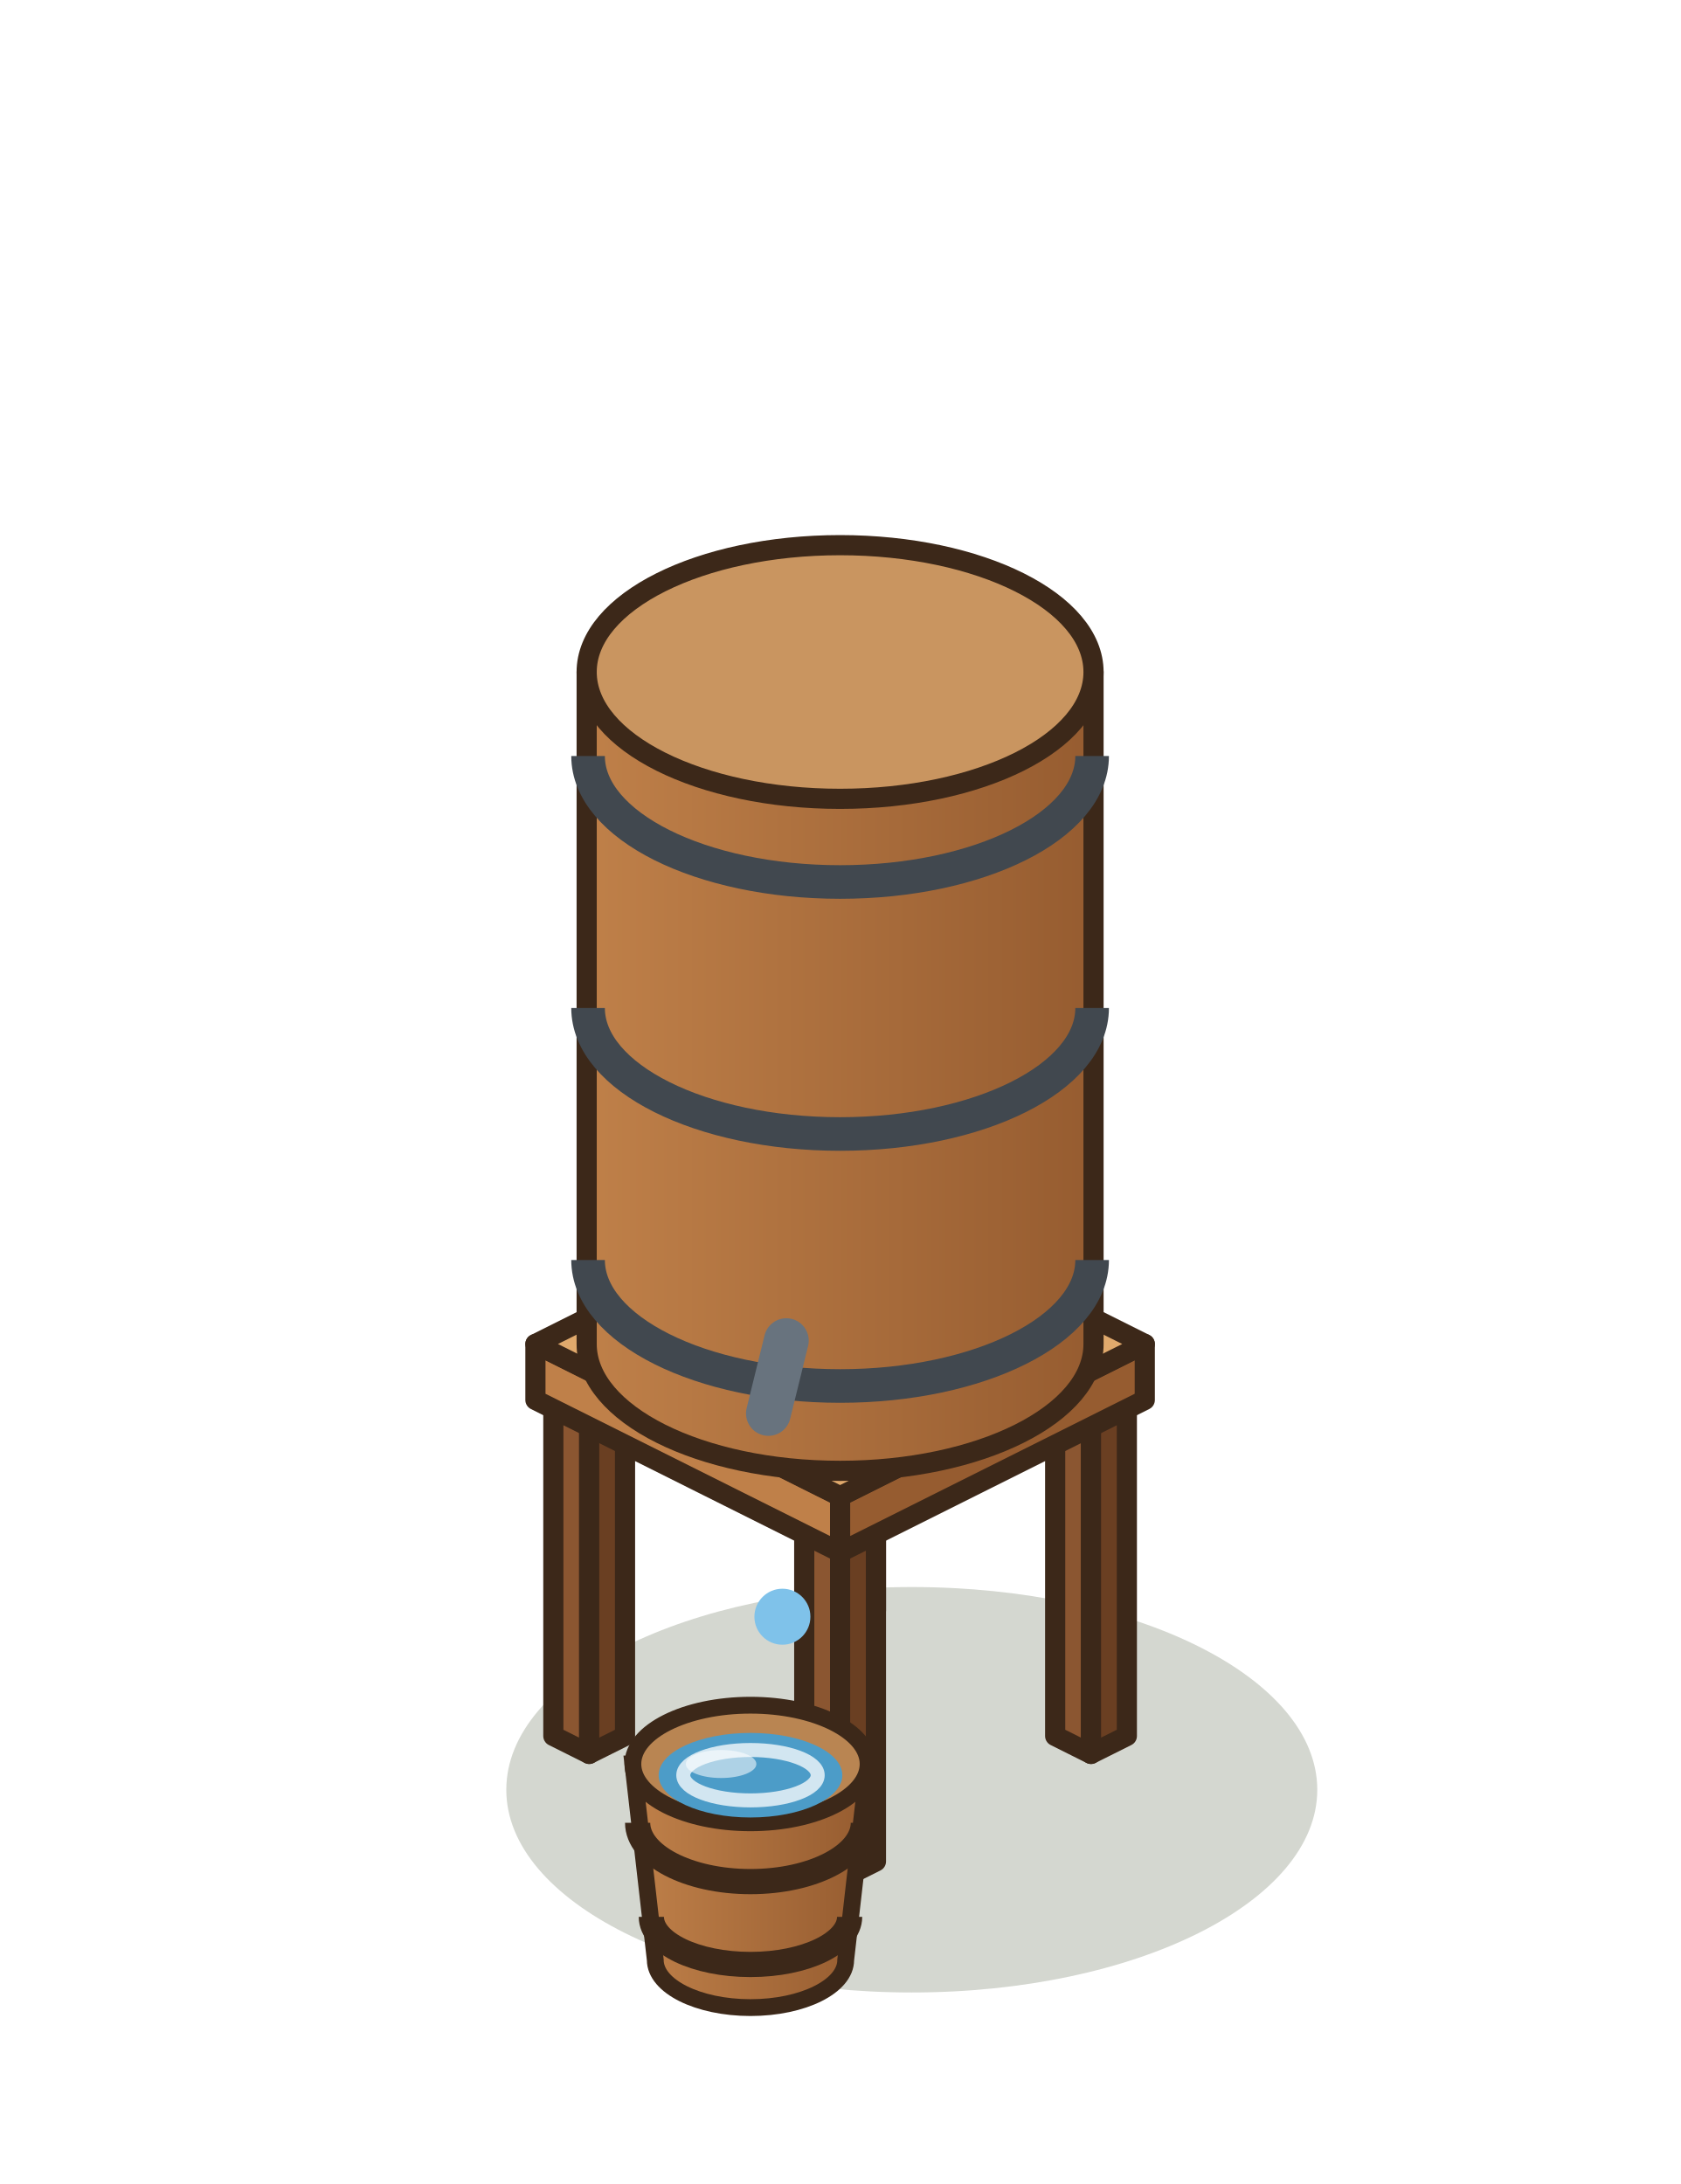
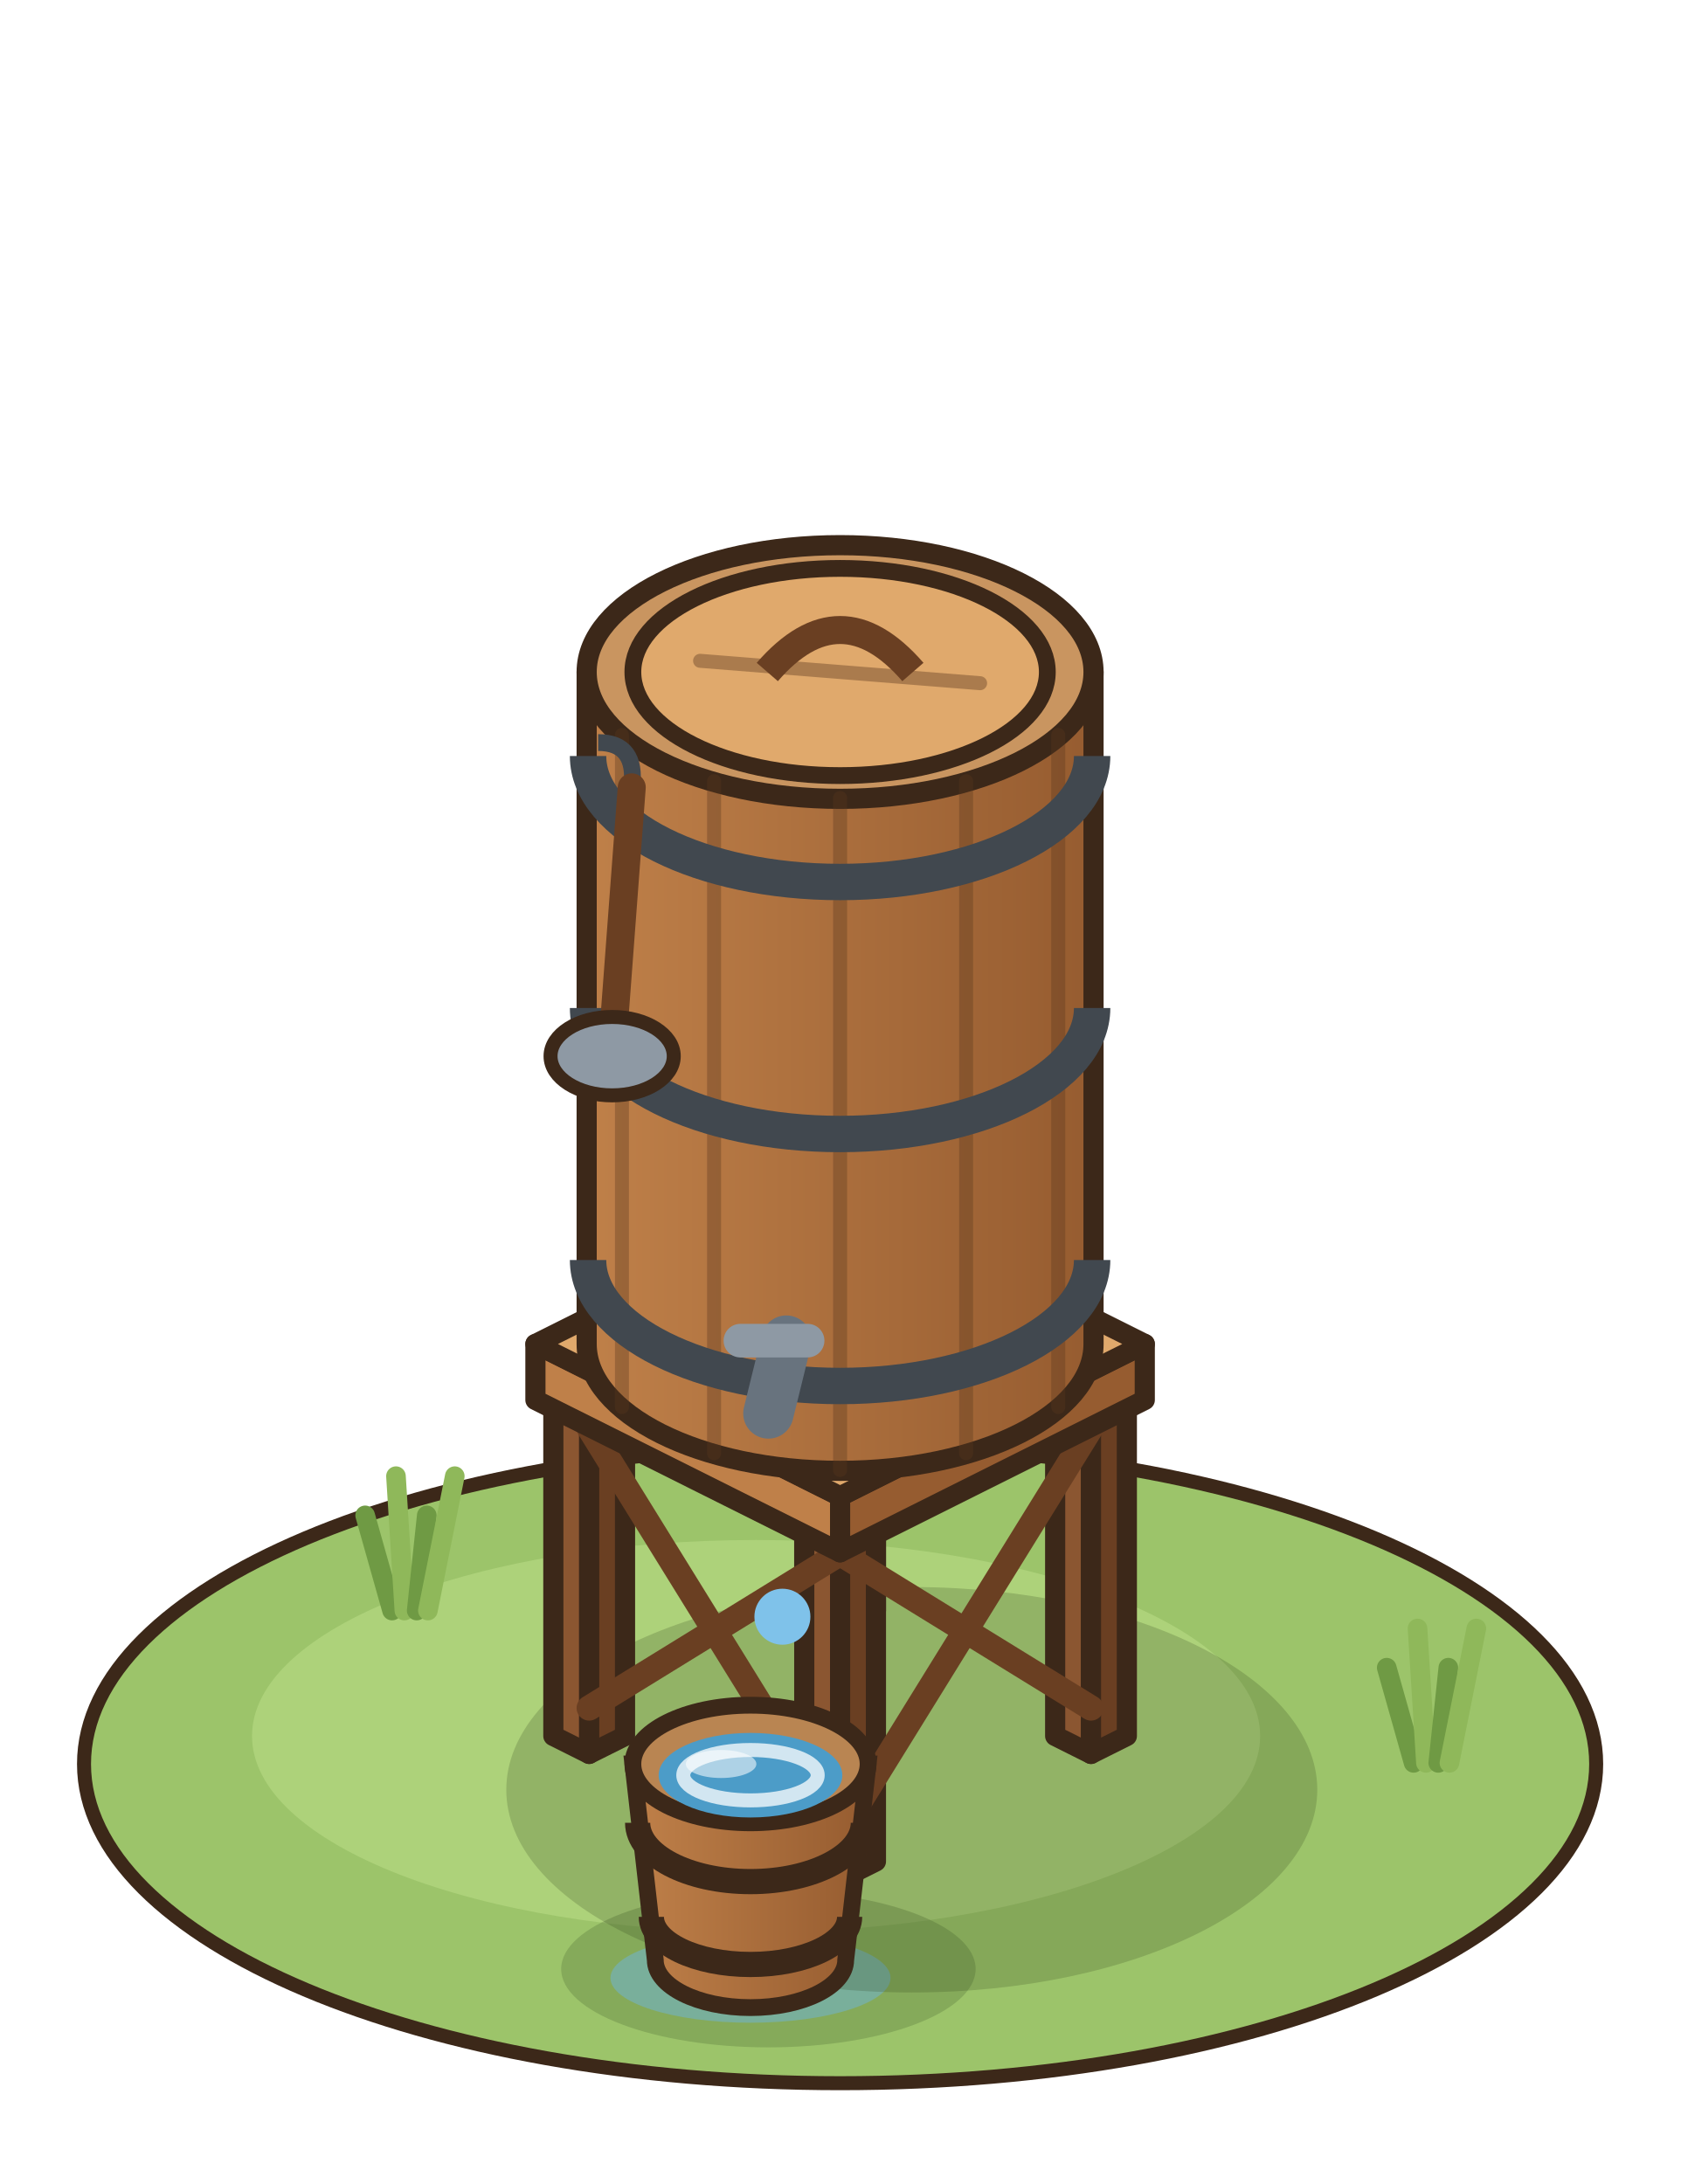
<svg xmlns="http://www.w3.org/2000/svg" width="75" height="97.5" viewBox="-37.5 -77.5 75 97.5">
  <g transform="scale(1.25)">
+     <ellipse cx="0" cy="1" rx="27" ry="11.4" fill="#9CC46A" stroke="#3C2819" stroke-width="0.5" />
+     <ellipse cx="-3" cy="0" rx="18" ry="7" fill="#ADD27A" />
+     <ellipse cx="-2.56" cy="8.32" rx="7.4" ry="2.8" fill="rgba(90,120,60,.35)" />
+     <ellipse cx="-3.2" cy="8.64" rx="5" ry="1.6" fill="rgba(110,180,220,.5)" />
+     <line x1="-16" y1="-4.48" x2="-16.96" y2="-7.88" stroke="#6F9A44" stroke-width="0.7" stroke-linecap="round" />
+     <line x1="-15.56" y1="-4.48" x2="-15.86" y2="-9.28" stroke="#8FB85A" stroke-width="0.7" stroke-linecap="round" />
+     <line x1="-15.12" y1="-4.48" x2="-14.76" y2="-7.88" stroke="#6F9A44" stroke-width="0.7" stroke-linecap="round" />
+     <line x1="-14.72" y1="-4.48" x2="-13.76" y2="-9.28" stroke="#8FB85A" stroke-width="0.7" stroke-linecap="round" />
+     <line x1="20.48" y1="0.96" x2="19.52" y2="-2.44" stroke="#6F9A44" stroke-width="0.7" stroke-linecap="round" />
+     <line x1="20.92" y1="0.96" x2="20.62" y2="-3.84" stroke="#8FB85A" stroke-width="0.7" stroke-linecap="round" />
+     <line x1="21.36" y1="0.96" x2="21.72" y2="-2.44" stroke="#6F9A44" stroke-width="0.7" stroke-linecap="round" />
+     <line x1="21.76" y1="0.96" x2="22.72" y2="-3.84" stroke="#8FB85A" stroke-width="0.7" stroke-linecap="round" />
    <ellipse cx="2.56" cy="1.92" rx="14.48" ry="7.24" fill="rgba(40,55,20,0.2)" />
    <polygon points="-1.28,-4.48 0,-3.84 0,-15.84 -1.28,-16.48" fill="#8B5631" stroke="#3C2819" stroke-width="0.72" stroke-linejoin="round" />
    <polygon points="1.28,-4.48 0,-3.84 0,-15.84 1.28,-16.48" fill="#6A3F22" stroke="#3C2819" stroke-width="0.72" stroke-linejoin="round" />
    <polygon points="0,-17.12 1.28,-16.48 0,-15.84 -1.28,-16.48" fill="#A9703F" stroke="#3C2819" stroke-width="0.72" stroke-linejoin="round" />
    <polygon points="7.68,0 8.96,0.64 8.96,-11.36 7.68,-12" fill="#8B5631" stroke="#3C2819" stroke-width="0.72" stroke-linejoin="round" />
    <polygon points="10.24,0 8.96,0.64 8.96,-11.36 10.24,-12" fill="#6A3F22" stroke="#3C2819" stroke-width="0.72" stroke-linejoin="round" />
    <polygon points="8.96,-12.64 10.24,-12 8.96,-11.36 7.68,-12" fill="#A9703F" stroke="#3C2819" stroke-width="0.72" stroke-linejoin="round" />
    <polygon points="-10.24,0 -8.96,0.64 -8.96,-11.36 -10.24,-12" fill="#8B5631" stroke="#3C2819" stroke-width="0.72" stroke-linejoin="round" />
    <polygon points="-7.68,0 -8.96,0.64 -8.96,-11.36 -7.68,-12" fill="#6A3F22" stroke="#3C2819" stroke-width="0.72" stroke-linejoin="round" />
    <polygon points="-8.96,-12.64 -7.68,-12 -8.96,-11.36 -10.24,-12" fill="#A9703F" stroke="#3C2819" stroke-width="0.72" stroke-linejoin="round" />
    <polygon points="-1.28,4.48 0,5.12 0,-6.88 -1.28,-7.52" fill="#8B5631" stroke="#3C2819" stroke-width="0.72" stroke-linejoin="round" />
    <polygon points="1.28,4.48 0,5.12 0,-6.88 1.28,-7.52" fill="#6A3F22" stroke="#3C2819" stroke-width="0.72" stroke-linejoin="round" />
    <polygon points="0,-8.16 1.28,-7.52 0,-6.88 -1.28,-7.52" fill="#A9703F" stroke="#3C2819" stroke-width="0.72" stroke-linejoin="round" />
+     <line x1="-8.96" y1="-1" x2="0" y2="-6.52" stroke="#6A3F22" stroke-width="0.9" stroke-linecap="round" />
+     <line x1="0" y1="3.48" x2="-8.96" y2="-11" stroke="#6A3F22" stroke-width="0.9" stroke-linecap="round" />
+     <line x1="0" y1="3.48" x2="8.96" y2="-11" stroke="#6A3F22" stroke-width="0.9" stroke-linecap="round" />
+     <line x1="8.96" y1="-1" x2="0" y2="-6.52" stroke="#6A3F22" stroke-width="0.9" stroke-linecap="round" />
    <polygon points="-10.88,-12 0,-6.56 0,-8.56 -10.88,-14" fill="#BF8049" stroke="#3C2819" stroke-width="0.72" stroke-linejoin="round" />
    <polygon points="10.88,-12 0,-6.56 0,-8.56 10.88,-14" fill="#965C30" stroke="#3C2819" stroke-width="0.72" stroke-linejoin="round" />
    <polygon points="0,-19.44 10.88,-14 0,-8.56 -10.88,-14" fill="#E0A96C" stroke="#3C2819" stroke-width="0.72" stroke-linejoin="round" />
    <defs>
      <linearGradient id="citerne-0-tonneau" x1="0" x2="1">
        <stop offset="0" stop-color="#BF8049" />
        <stop offset="1" stop-color="#965C30" />
      </linearGradient>
    </defs>
    <path d="M-9.05,-38 L-9.05,-14 A9.05,4.53 0 0 0 9.05,-14 L9.05,-38 Z" fill="url(#citerne-0-tonneau)" stroke="#3C2819" stroke-width="0.72" stroke-linejoin="round" />
    <ellipse cx="0" cy="-38" rx="9.05" ry="4.53" fill="#C99560" stroke="#3C2819" stroke-width="0.72" stroke-linejoin="round" />
-     <path d="M-9,-17 A9,4.5 0 0 0 9,-17" stroke="#41484F" stroke-width="1.2" fill="none" />
-     <path d="M-9,-26 A9,4.5 0 0 0 9,-26" stroke="#41484F" stroke-width="1.2" fill="none" />
-     <path d="M-9,-35 A9,4.5 0 0 0 9,-35" stroke="#41484F" stroke-width="1.2" fill="none" />
-     <line x1="-1.92" y1="-14.12" x2="-2.56" y2="-11.52" stroke="#68737E" stroke-width="1.6" stroke-linecap="round" />
+     <line x1="7.79" y1="-11.75" x2="7.79" y2="-35.75" stroke="rgba(90,55,30,.35)" stroke-width="0.5" stroke-linecap="round" />
+     <line x1="4.5" y1="-10.1" x2="4.5" y2="-34.1" stroke="rgba(90,55,30,.35)" stroke-width="0.5" stroke-linecap="round" />
+     <line x1="0" y1="-9.5" x2="0" y2="-33.5" stroke="rgba(90,55,30,.35)" stroke-width="0.5" stroke-linecap="round" />
+     <line x1="-4.5" y1="-10.1" x2="-4.5" y2="-34.1" stroke="rgba(90,55,30,.35)" stroke-width="0.5" stroke-linecap="round" />
+     <line x1="-7.79" y1="-11.75" x2="-7.79" y2="-35.75" stroke="rgba(90,55,30,.35)" stroke-width="0.5" stroke-linecap="round" />
+     <path d="M-9,-17 A9,4.5 0 0 0 9,-17" stroke="#41484F" stroke-width="1.3" fill="none" />
+     <path d="M-9,-26 A9,4.5 0 0 0 9,-26" stroke="#41484F" stroke-width="1.3" fill="none" />
+     <path d="M-9,-35 A9,4.5 0 0 0 9,-35" stroke="#41484F" stroke-width="1.3" fill="none" />
+     <ellipse cx="0" cy="-38" rx="7.4" ry="3.7" fill="#E0A96C" stroke="#3C2819" stroke-width="0.6" />
+     <line x1="-5" y1="-38.4" x2="5" y2="-37.6" stroke="rgba(90,55,30,.4)" stroke-width="0.5" stroke-linecap="round" />
+     <path d="M-2.6,-38 q2.6,-3 5.2,0" stroke="#6A3F22" stroke-width="1" fill="none" />
+     <line x1="-1.92" y1="-14.12" x2="-2.56" y2="-11.52" stroke="#68737E" stroke-width="1.8" stroke-linecap="round" />
+     <line x1="-3.56" y1="-14.12" x2="-1.16" y2="-14.12" stroke="#8E99A4" stroke-width="1.2" stroke-linecap="round" />
+     <path d="M-8.64,-35.48 q1.4,0 1.2,1.6" stroke="#41484F" stroke-width="0.6" fill="none" />
+     <line x1="-7.44" y1="-33.88" x2="-8.04" y2="-25.88" stroke="#6A3F22" stroke-width="1" stroke-linecap="round" />
+     <ellipse cx="-8.14" cy="-24.28" rx="2.2" ry="1.4" fill="#8E99A4" stroke="#3C2819" stroke-width="0.5" />
    <defs>
      <linearGradient id="citerne-0-seau" x1="0" x2="1">
        <stop offset="0" stop-color="#BF8049" />
        <stop offset="1" stop-color="#965C30" />
      </linearGradient>
    </defs>
    <path d="M-7.4,1 L-6.6,8 A3.4,1.7 0 0 0 0.2,8 L1,1 Z" fill="url(#citerne-0-seau)" stroke="#3C2819" stroke-width="0.6" />
    <path d="M-7.23,3.1 A4.03,2.1 0 0 0 0.83,3.1" fill="none" stroke="#3C2819" stroke-width="0.9" />
    <path d="M-6.74,6.46 A3.54,1.7 0 0 0 0.34,6.46" fill="none" stroke="#3C2819" stroke-width="0.9" />
    <ellipse cx="-3.2" cy="1" rx="4.2" ry="2.1" fill="#B98552" stroke="#3C2819" stroke-width="0.6" />
    <ellipse cx="-3.2" cy="1.4" rx="3.28" ry="1.51" fill="#4C9CC8" />
    <ellipse cx="-4.25" cy="1" rx="1.26" ry="0.5" fill="rgba(255,255,255,.55)" />
    <circle cx="-2.06" cy="-4.26" r="1" fill="#7FC2EA" />
    <ellipse cx="-3.2" cy="1.4" rx="2.4" ry="0.9" fill="none" stroke="rgba(255,255,255,.75)" stroke-width="0.5" />
  </g>
</svg>
